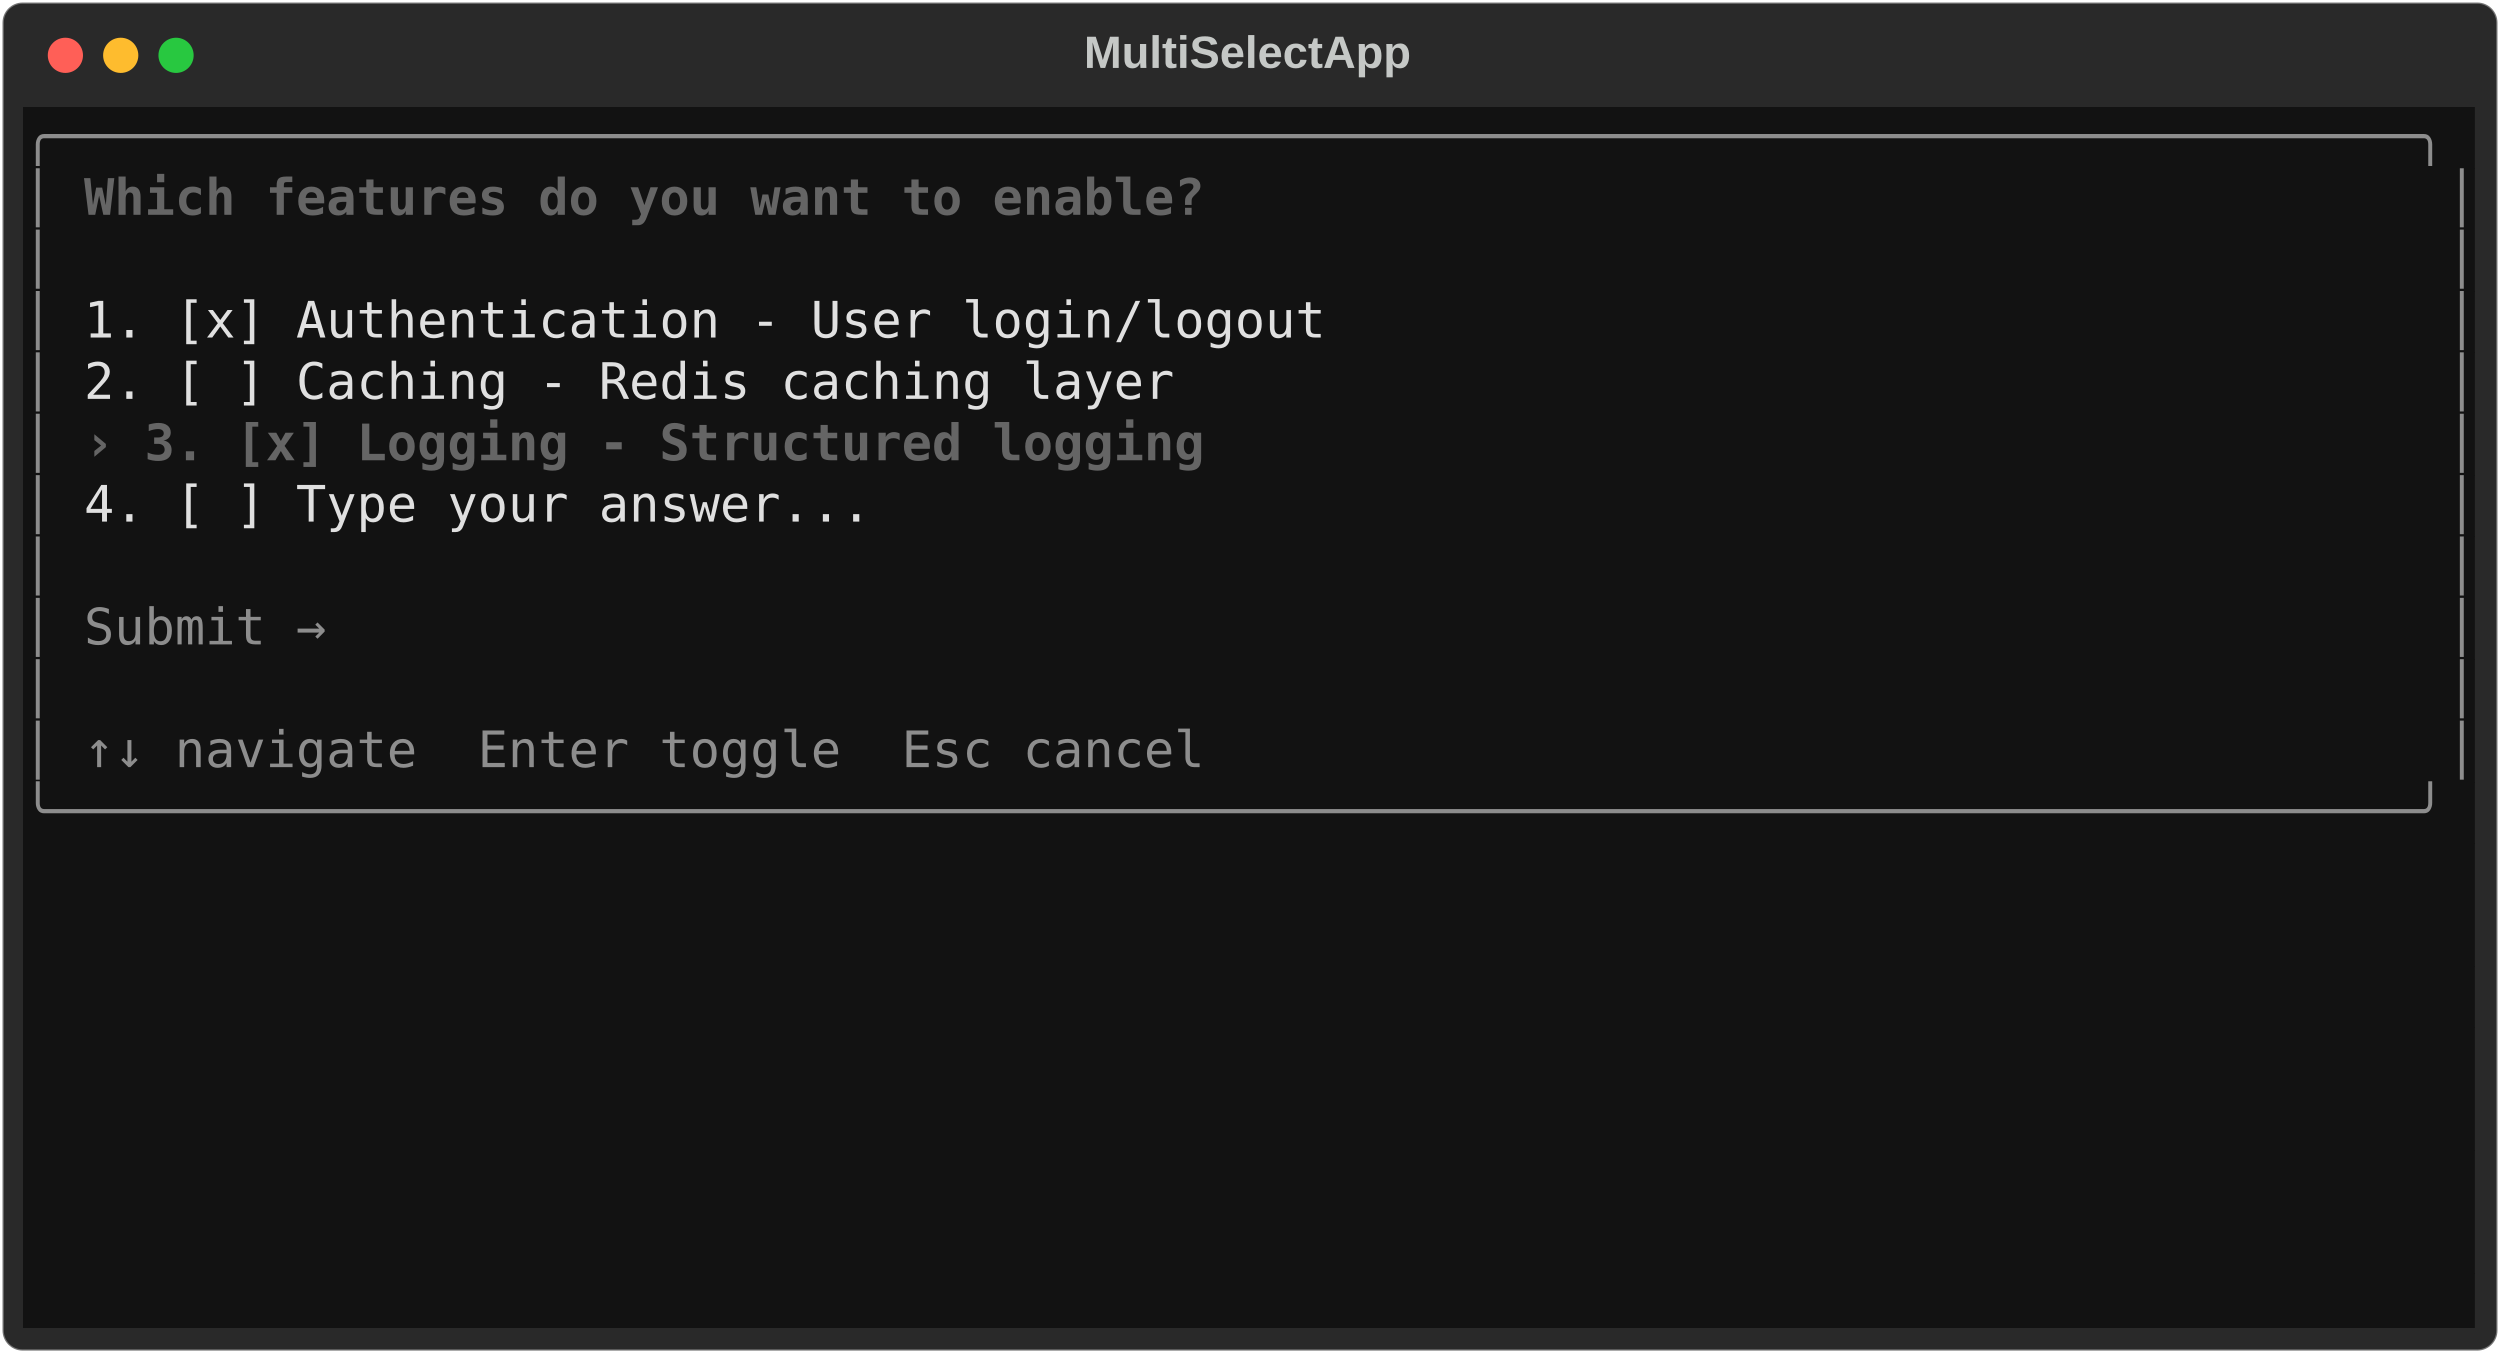
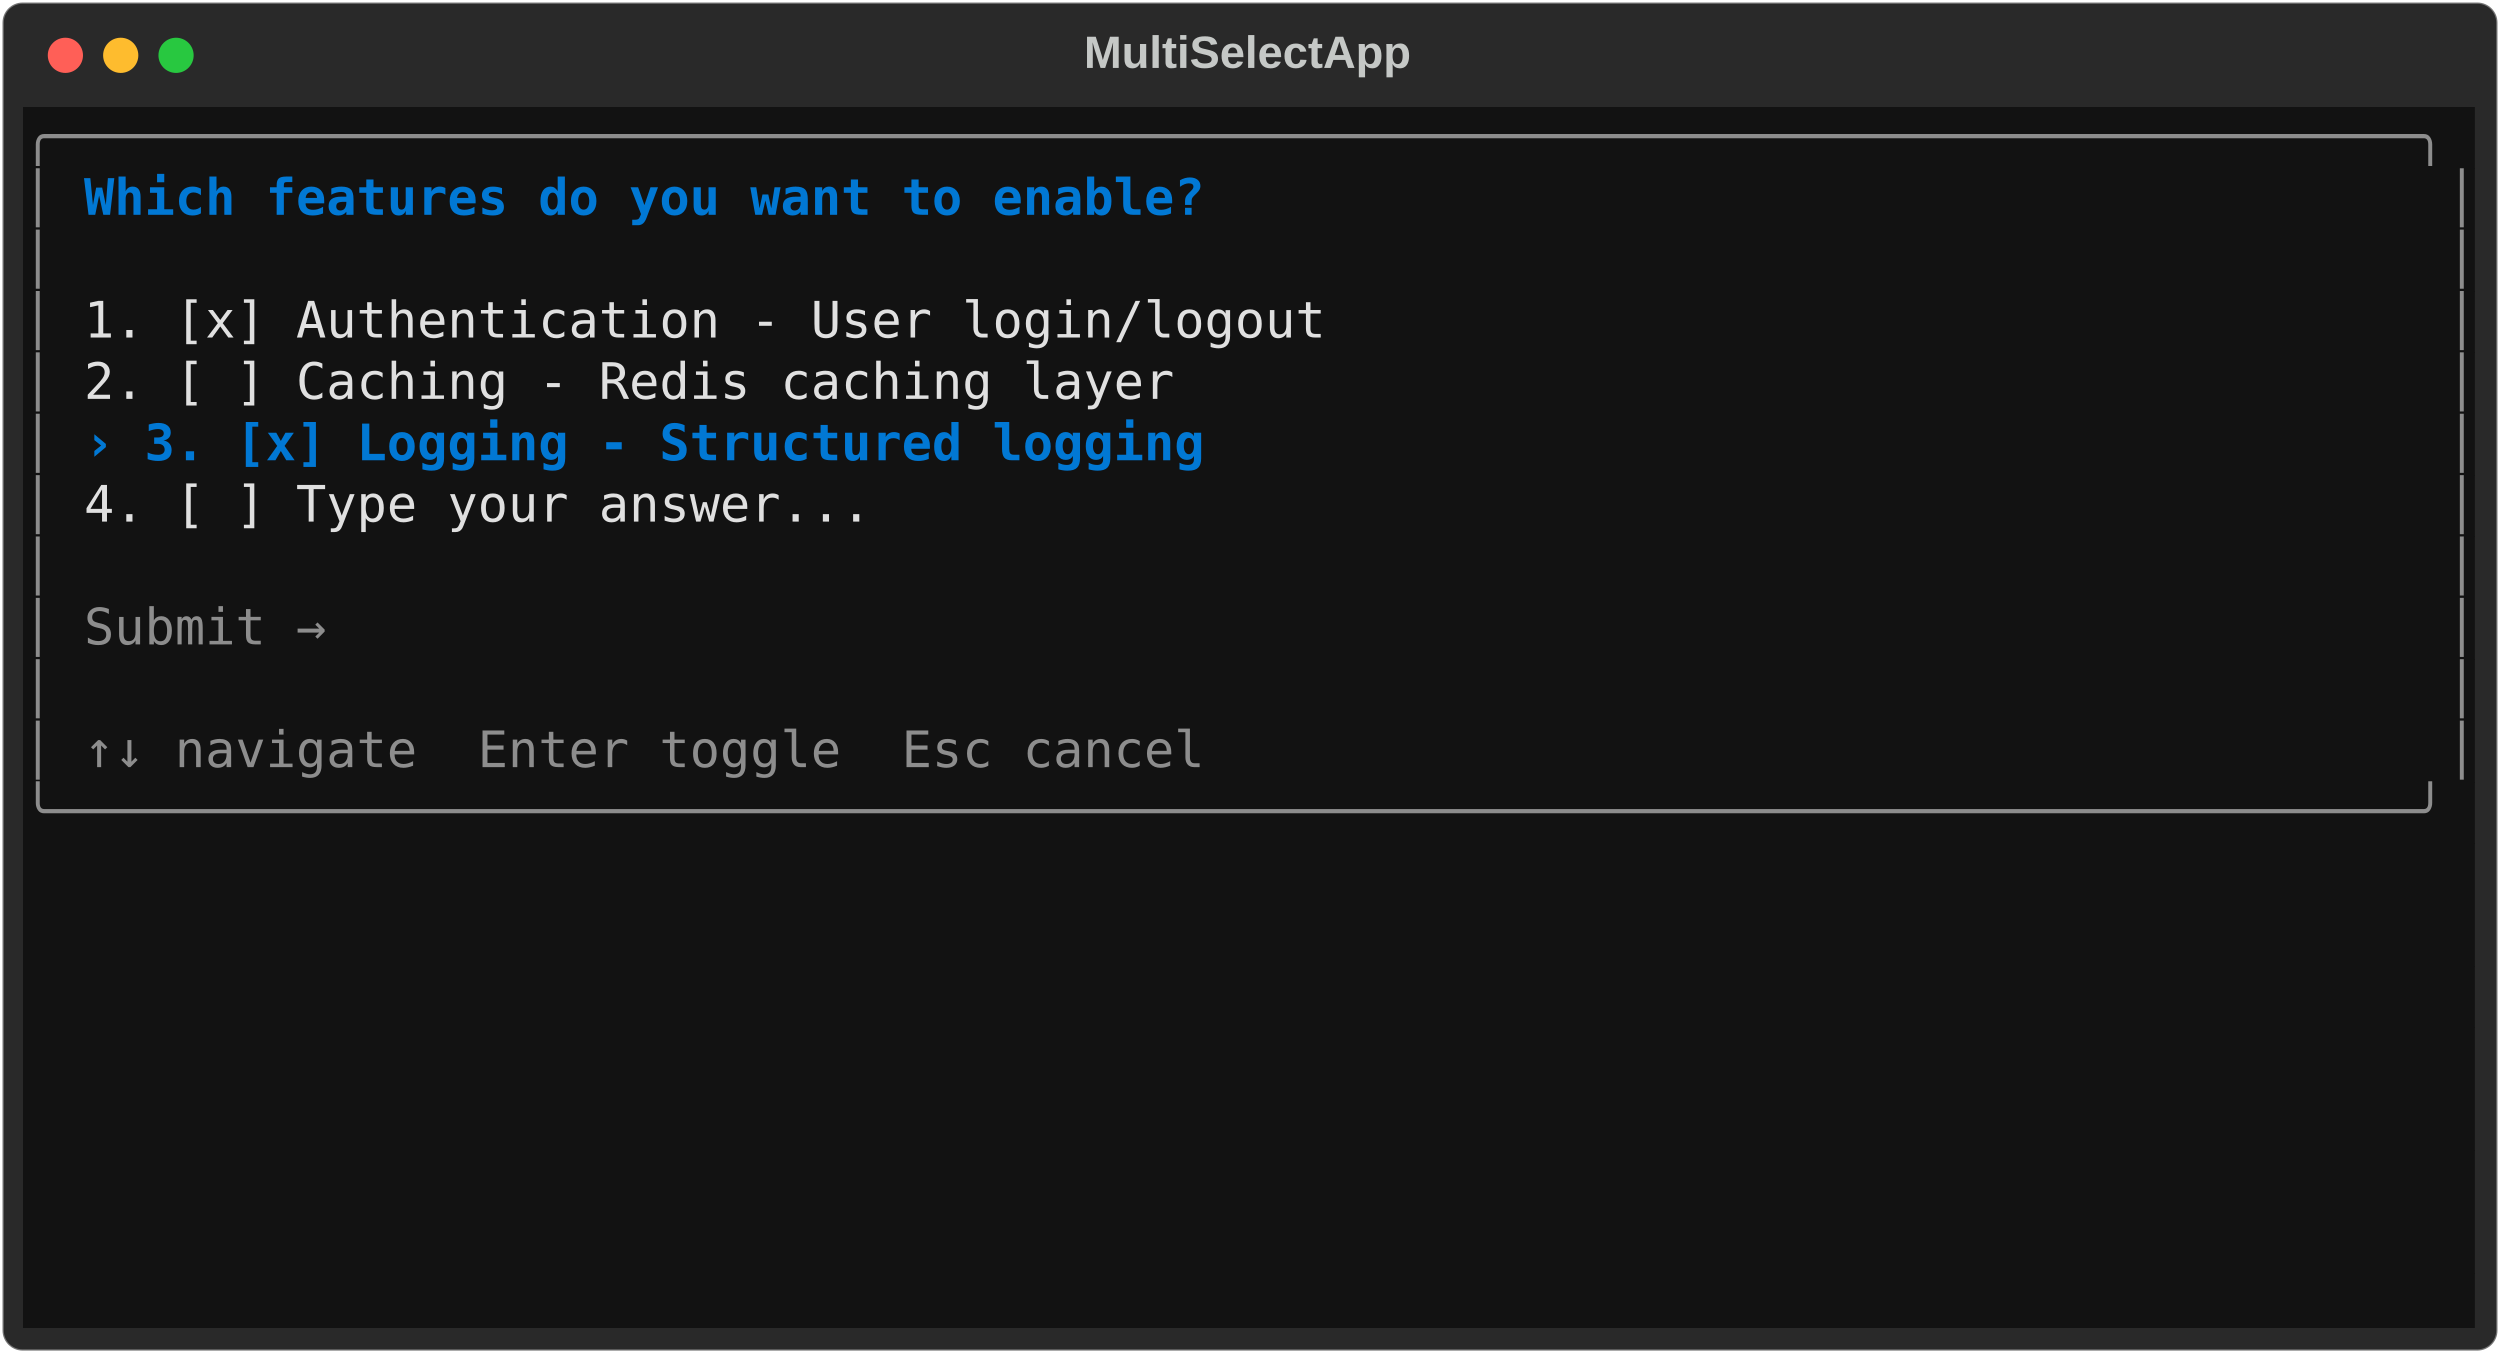
<svg xmlns="http://www.w3.org/2000/svg" class="rich-terminal" viewBox="0 0 994 538.0">
  <style>

    @font-face {
        font-family: "Fira Code";
        src: local("FiraCode-Regular"),
                url("https://cdnjs.cloudflare.com/ajax/libs/firacode/6.2.0/woff2/FiraCode-Regular.woff2") format("woff2"),
                url("https://cdnjs.cloudflare.com/ajax/libs/firacode/6.2.0/woff/FiraCode-Regular.woff") format("woff");
        font-style: normal;
        font-weight: 400;
    }
    @font-face {
        font-family: "Fira Code";
        src: local("FiraCode-Bold"),
                url("https://cdnjs.cloudflare.com/ajax/libs/firacode/6.2.0/woff2/FiraCode-Bold.woff2") format("woff2"),
                url("https://cdnjs.cloudflare.com/ajax/libs/firacode/6.2.0/woff/FiraCode-Bold.woff") format("woff");
        font-style: bold;
        font-weight: 700;
    }

    .terminal-matrix {
        font-family: Fira Code, monospace;
        font-size: 20px;
        line-height: 24.4px;
        font-variant-east-asian: full-width;
    }

    .terminal-title {
        font-size: 18px;
        font-weight: bold;
        font-family: arial;
    }

    .terminal-r1 { fill: #8d8d8d }
.terminal-r2 { fill: #c5c8c6 }
- .terminal-r3 { fill: #656565;font-weight: bold }
+ .terminal-r3 { fill: #0178d4;font-weight: bold }
.terminal-r4 { fill: #e0e0e0 }
    </style>
  <defs>
    <clipPath id="terminal-clip-terminal">
      <rect x="0" y="0" width="975.0" height="487.0" />
    </clipPath>
    <clipPath id="terminal-line-0">
      <rect x="0" y="1.5" width="976" height="24.65" />
    </clipPath>
    <clipPath id="terminal-line-1">
      <rect x="0" y="25.9" width="976" height="24.65" />
    </clipPath>
    <clipPath id="terminal-line-2">
      <rect x="0" y="50.3" width="976" height="24.65" />
    </clipPath>
    <clipPath id="terminal-line-3">
      <rect x="0" y="74.7" width="976" height="24.65" />
    </clipPath>
    <clipPath id="terminal-line-4">
      <rect x="0" y="99.1" width="976" height="24.65" />
    </clipPath>
    <clipPath id="terminal-line-5">
      <rect x="0" y="123.5" width="976" height="24.65" />
    </clipPath>
    <clipPath id="terminal-line-6">
      <rect x="0" y="147.9" width="976" height="24.65" />
    </clipPath>
    <clipPath id="terminal-line-7">
      <rect x="0" y="172.3" width="976" height="24.65" />
    </clipPath>
    <clipPath id="terminal-line-8">
      <rect x="0" y="196.7" width="976" height="24.65" />
    </clipPath>
    <clipPath id="terminal-line-9">
      <rect x="0" y="221.1" width="976" height="24.65" />
    </clipPath>
    <clipPath id="terminal-line-10">
      <rect x="0" y="245.5" width="976" height="24.65" />
    </clipPath>
    <clipPath id="terminal-line-11">
      <rect x="0" y="269.9" width="976" height="24.65" />
    </clipPath>
    <clipPath id="terminal-line-12">
      <rect x="0" y="294.3" width="976" height="24.65" />
    </clipPath>
    <clipPath id="terminal-line-13">
      <rect x="0" y="318.7" width="976" height="24.65" />
    </clipPath>
    <clipPath id="terminal-line-14">
      <rect x="0" y="343.1" width="976" height="24.65" />
    </clipPath>
    <clipPath id="terminal-line-15">
      <rect x="0" y="367.5" width="976" height="24.65" />
    </clipPath>
    <clipPath id="terminal-line-16">
      <rect x="0" y="391.9" width="976" height="24.65" />
    </clipPath>
    <clipPath id="terminal-line-17">
      <rect x="0" y="416.3" width="976" height="24.65" />
    </clipPath>
    <clipPath id="terminal-line-18">
      <rect x="0" y="440.7" width="976" height="24.65" />
    </clipPath>
  </defs>
  <rect fill="#292929" stroke="rgba(255,255,255,0.35)" stroke-width="1" x="1" y="1" width="992" height="536" rx="8" />
  <text class="terminal-title" fill="#c5c8c6" text-anchor="middle" x="496" y="27">MultiSelectApp</text>
  <g transform="translate(26,22)">
    <circle cx="0" cy="0" r="7" fill="#ff5f57" />
    <circle cx="22" cy="0" r="7" fill="#febc2e" />
    <circle cx="44" cy="0" r="7" fill="#28c840" />
  </g>
  <g transform="translate(9, 41)" clip-path="url(#terminal-clip-terminal)">
    <rect fill="#121212" x="0" y="1.5" width="976" height="24.65" shape-rendering="crispEdges" />
    <rect fill="#121212" x="0" y="25.9" width="12.2" height="24.65" shape-rendering="crispEdges" />
    <rect fill="#121212" x="12.2" y="25.9" width="12.2" height="24.65" shape-rendering="crispEdges" />
    <rect fill="#121212" x="24.4" y="25.9" width="451.4" height="24.65" shape-rendering="crispEdges" />
    <rect fill="#121212" x="475.8" y="25.9" width="488" height="24.65" shape-rendering="crispEdges" />
    <rect fill="#121212" x="963.8" y="25.9" width="12.2" height="24.65" shape-rendering="crispEdges" />
    <rect fill="#121212" x="0" y="50.3" width="12.2" height="24.65" shape-rendering="crispEdges" />
    <rect fill="#121212" x="12.2" y="50.3" width="951.6" height="24.65" shape-rendering="crispEdges" />
    <rect fill="#121212" x="963.8" y="50.3" width="12.2" height="24.65" shape-rendering="crispEdges" />
    <rect fill="#121212" x="0" y="74.7" width="12.2" height="24.65" shape-rendering="crispEdges" />
    <rect fill="#121212" x="12.2" y="74.7" width="12.2" height="24.65" shape-rendering="crispEdges" />
    <rect fill="#121212" x="24.4" y="74.7" width="524.6" height="24.65" shape-rendering="crispEdges" />
    <rect fill="#121212" x="549" y="74.7" width="414.8" height="24.65" shape-rendering="crispEdges" />
    <rect fill="#121212" x="963.8" y="74.7" width="12.2" height="24.65" shape-rendering="crispEdges" />
    <rect fill="#121212" x="0" y="99.1" width="12.2" height="24.65" shape-rendering="crispEdges" />
    <rect fill="#121212" x="12.2" y="99.1" width="12.2" height="24.65" shape-rendering="crispEdges" />
    <rect fill="#121212" x="24.4" y="99.1" width="463.6" height="24.65" shape-rendering="crispEdges" />
    <rect fill="#121212" x="488" y="99.1" width="475.8" height="24.65" shape-rendering="crispEdges" />
    <rect fill="#121212" x="963.8" y="99.1" width="12.2" height="24.65" shape-rendering="crispEdges" />
    <rect fill="#121212" x="0" y="123.5" width="12.2" height="24.65" shape-rendering="crispEdges" />
    <rect fill="#121212" x="12.2" y="123.5" width="12.2" height="24.65" shape-rendering="crispEdges" />
    <rect fill="#121212" x="24.4" y="123.5" width="451.4" height="24.65" shape-rendering="crispEdges" />
    <rect fill="#121212" x="475.8" y="123.5" width="488" height="24.65" shape-rendering="crispEdges" />
    <rect fill="#121212" x="963.8" y="123.5" width="12.2" height="24.65" shape-rendering="crispEdges" />
    <rect fill="#121212" x="0" y="147.9" width="12.2" height="24.65" shape-rendering="crispEdges" />
    <rect fill="#121212" x="12.2" y="147.9" width="12.2" height="24.65" shape-rendering="crispEdges" />
    <rect fill="#121212" x="24.4" y="147.9" width="341.6" height="24.65" shape-rendering="crispEdges" />
    <rect fill="#121212" x="366" y="147.9" width="597.8" height="24.65" shape-rendering="crispEdges" />
    <rect fill="#121212" x="963.8" y="147.9" width="12.2" height="24.65" shape-rendering="crispEdges" />
    <rect fill="#121212" x="0" y="172.3" width="12.2" height="24.65" shape-rendering="crispEdges" />
    <rect fill="#121212" x="12.2" y="172.3" width="951.6" height="24.65" shape-rendering="crispEdges" />
    <rect fill="#121212" x="963.8" y="172.3" width="12.2" height="24.65" shape-rendering="crispEdges" />
    <rect fill="#121212" x="0" y="196.7" width="12.2" height="24.65" shape-rendering="crispEdges" />
    <rect fill="#121212" x="12.2" y="196.7" width="12.2" height="24.65" shape-rendering="crispEdges" />
    <rect fill="#121212" x="24.4" y="196.7" width="158.6" height="24.65" shape-rendering="crispEdges" />
    <rect fill="#121212" x="183" y="196.7" width="780.8" height="24.65" shape-rendering="crispEdges" />
    <rect fill="#121212" x="963.8" y="196.7" width="12.2" height="24.65" shape-rendering="crispEdges" />
    <rect fill="#121212" x="0" y="221.1" width="12.2" height="24.65" shape-rendering="crispEdges" />
    <rect fill="#121212" x="12.2" y="221.1" width="951.6" height="24.65" shape-rendering="crispEdges" />
    <rect fill="#121212" x="963.8" y="221.1" width="12.2" height="24.65" shape-rendering="crispEdges" />
    <rect fill="#121212" x="0" y="245.5" width="12.2" height="24.65" shape-rendering="crispEdges" />
    <rect fill="#121212" x="12.2" y="245.5" width="12.2" height="24.65" shape-rendering="crispEdges" />
    <rect fill="#121212" x="24.4" y="245.5" width="451.4" height="24.65" shape-rendering="crispEdges" />
    <rect fill="#121212" x="475.8" y="245.5" width="488" height="24.65" shape-rendering="crispEdges" />
    <rect fill="#121212" x="963.8" y="245.5" width="12.2" height="24.65" shape-rendering="crispEdges" />
    <rect fill="#121212" x="0" y="269.9" width="976" height="24.65" shape-rendering="crispEdges" />
    <rect fill="#121212" x="0" y="294.3" width="976" height="24.65" shape-rendering="crispEdges" />
    <rect fill="#121212" x="0" y="318.7" width="976" height="24.65" shape-rendering="crispEdges" />
    <rect fill="#121212" x="0" y="343.1" width="976" height="24.65" shape-rendering="crispEdges" />
    <rect fill="#121212" x="0" y="367.5" width="976" height="24.65" shape-rendering="crispEdges" />
    <rect fill="#121212" x="0" y="391.9" width="976" height="24.65" shape-rendering="crispEdges" />
    <rect fill="#121212" x="0" y="416.3" width="976" height="24.65" shape-rendering="crispEdges" />
    <rect fill="#121212" x="0" y="440.7" width="976" height="24.65" shape-rendering="crispEdges" />
    <rect fill="#121212" x="0" y="465.1" width="976" height="24.65" shape-rendering="crispEdges" />
    <g class="terminal-matrix">
      <text class="terminal-r1" x="0" y="20" textLength="976" clip-path="url(#terminal-line-0)">╭──────────────────────────────────────────────────────────────────────────────╮</text>
      <text class="terminal-r2" x="976" y="20" textLength="12.2" clip-path="url(#terminal-line-0)">
</text>
      <text class="terminal-r1" x="0" y="44.4" textLength="12.2" clip-path="url(#terminal-line-1)">│</text>
      <text class="terminal-r3" x="24.4" y="44.4" textLength="451.4" clip-path="url(#terminal-line-1)">Which features do you want to enable?</text>
      <text class="terminal-r1" x="963.8" y="44.4" textLength="12.2" clip-path="url(#terminal-line-1)">│</text>
      <text class="terminal-r2" x="976" y="44.4" textLength="12.2" clip-path="url(#terminal-line-1)">
</text>
      <text class="terminal-r1" x="0" y="68.8" textLength="12.2" clip-path="url(#terminal-line-2)">│</text>
      <text class="terminal-r1" x="963.8" y="68.8" textLength="12.2" clip-path="url(#terminal-line-2)">│</text>
      <text class="terminal-r2" x="976" y="68.8" textLength="12.2" clip-path="url(#terminal-line-2)">
</text>
      <text class="terminal-r1" x="0" y="93.2" textLength="12.2" clip-path="url(#terminal-line-3)">│</text>
      <text class="terminal-r4" x="24.4" y="93.2" textLength="524.6" clip-path="url(#terminal-line-3)">  1. [x] Authentication - User login/logout</text>
      <text class="terminal-r1" x="963.8" y="93.2" textLength="12.2" clip-path="url(#terminal-line-3)">│</text>
      <text class="terminal-r2" x="976" y="93.2" textLength="12.2" clip-path="url(#terminal-line-3)">
</text>
      <text class="terminal-r1" x="0" y="117.6" textLength="12.2" clip-path="url(#terminal-line-4)">│</text>
      <text class="terminal-r4" x="24.4" y="117.6" textLength="463.6" clip-path="url(#terminal-line-4)">  2. [ ] Caching - Redis caching layer</text>
      <text class="terminal-r1" x="963.8" y="117.6" textLength="12.2" clip-path="url(#terminal-line-4)">│</text>
      <text class="terminal-r2" x="976" y="117.6" textLength="12.2" clip-path="url(#terminal-line-4)">
</text>
      <text class="terminal-r1" x="0" y="142" textLength="12.2" clip-path="url(#terminal-line-5)">│</text>
      <text class="terminal-r3" x="24.4" y="142" textLength="451.4" clip-path="url(#terminal-line-5)">› 3. [x] Logging - Structured logging</text>
      <text class="terminal-r1" x="963.8" y="142" textLength="12.2" clip-path="url(#terminal-line-5)">│</text>
      <text class="terminal-r2" x="976" y="142" textLength="12.2" clip-path="url(#terminal-line-5)">
</text>
      <text class="terminal-r1" x="0" y="166.4" textLength="12.2" clip-path="url(#terminal-line-6)">│</text>
      <text class="terminal-r4" x="24.4" y="166.4" textLength="341.6" clip-path="url(#terminal-line-6)">  4. [ ] Type your answer...</text>
      <text class="terminal-r1" x="963.8" y="166.4" textLength="12.2" clip-path="url(#terminal-line-6)">│</text>
      <text class="terminal-r2" x="976" y="166.4" textLength="12.2" clip-path="url(#terminal-line-6)">
</text>
      <text class="terminal-r1" x="0" y="190.8" textLength="12.2" clip-path="url(#terminal-line-7)">│</text>
      <text class="terminal-r1" x="963.8" y="190.8" textLength="12.2" clip-path="url(#terminal-line-7)">│</text>
      <text class="terminal-r2" x="976" y="190.8" textLength="12.2" clip-path="url(#terminal-line-7)">
</text>
      <text class="terminal-r1" x="0" y="215.2" textLength="12.2" clip-path="url(#terminal-line-8)">│</text>
      <text class="terminal-r1" x="24.4" y="215.2" textLength="158.6" clip-path="url(#terminal-line-8)">     Submit →</text>
      <text class="terminal-r1" x="963.8" y="215.2" textLength="12.2" clip-path="url(#terminal-line-8)">│</text>
      <text class="terminal-r2" x="976" y="215.2" textLength="12.2" clip-path="url(#terminal-line-8)">
</text>
      <text class="terminal-r1" x="0" y="239.6" textLength="12.2" clip-path="url(#terminal-line-9)">│</text>
      <text class="terminal-r1" x="963.8" y="239.6" textLength="12.2" clip-path="url(#terminal-line-9)">│</text>
      <text class="terminal-r2" x="976" y="239.6" textLength="12.2" clip-path="url(#terminal-line-9)">
</text>
      <text class="terminal-r1" x="0" y="264" textLength="12.2" clip-path="url(#terminal-line-10)">│</text>
      <text class="terminal-r1" x="24.4" y="264" textLength="451.4" clip-path="url(#terminal-line-10)">↑↓ navigate  Enter toggle  Esc cancel</text>
      <text class="terminal-r1" x="963.8" y="264" textLength="12.2" clip-path="url(#terminal-line-10)">│</text>
      <text class="terminal-r2" x="976" y="264" textLength="12.2" clip-path="url(#terminal-line-10)">
</text>
      <text class="terminal-r1" x="0" y="288.4" textLength="976" clip-path="url(#terminal-line-11)">╰──────────────────────────────────────────────────────────────────────────────╯</text>
      <text class="terminal-r2" x="976" y="288.4" textLength="12.2" clip-path="url(#terminal-line-11)">
</text>
      <text class="terminal-r2" x="976" y="312.8" textLength="12.2" clip-path="url(#terminal-line-12)">
</text>
      <text class="terminal-r2" x="976" y="337.2" textLength="12.2" clip-path="url(#terminal-line-13)">
</text>
      <text class="terminal-r2" x="976" y="361.6" textLength="12.2" clip-path="url(#terminal-line-14)">
</text>
      <text class="terminal-r2" x="976" y="386" textLength="12.2" clip-path="url(#terminal-line-15)">
</text>
      <text class="terminal-r2" x="976" y="410.4" textLength="12.2" clip-path="url(#terminal-line-16)">
</text>
      <text class="terminal-r2" x="976" y="434.8" textLength="12.2" clip-path="url(#terminal-line-17)">
</text>
      <text class="terminal-r2" x="976" y="459.2" textLength="12.2" clip-path="url(#terminal-line-18)">
</text>
    </g>
  </g>
</svg>
